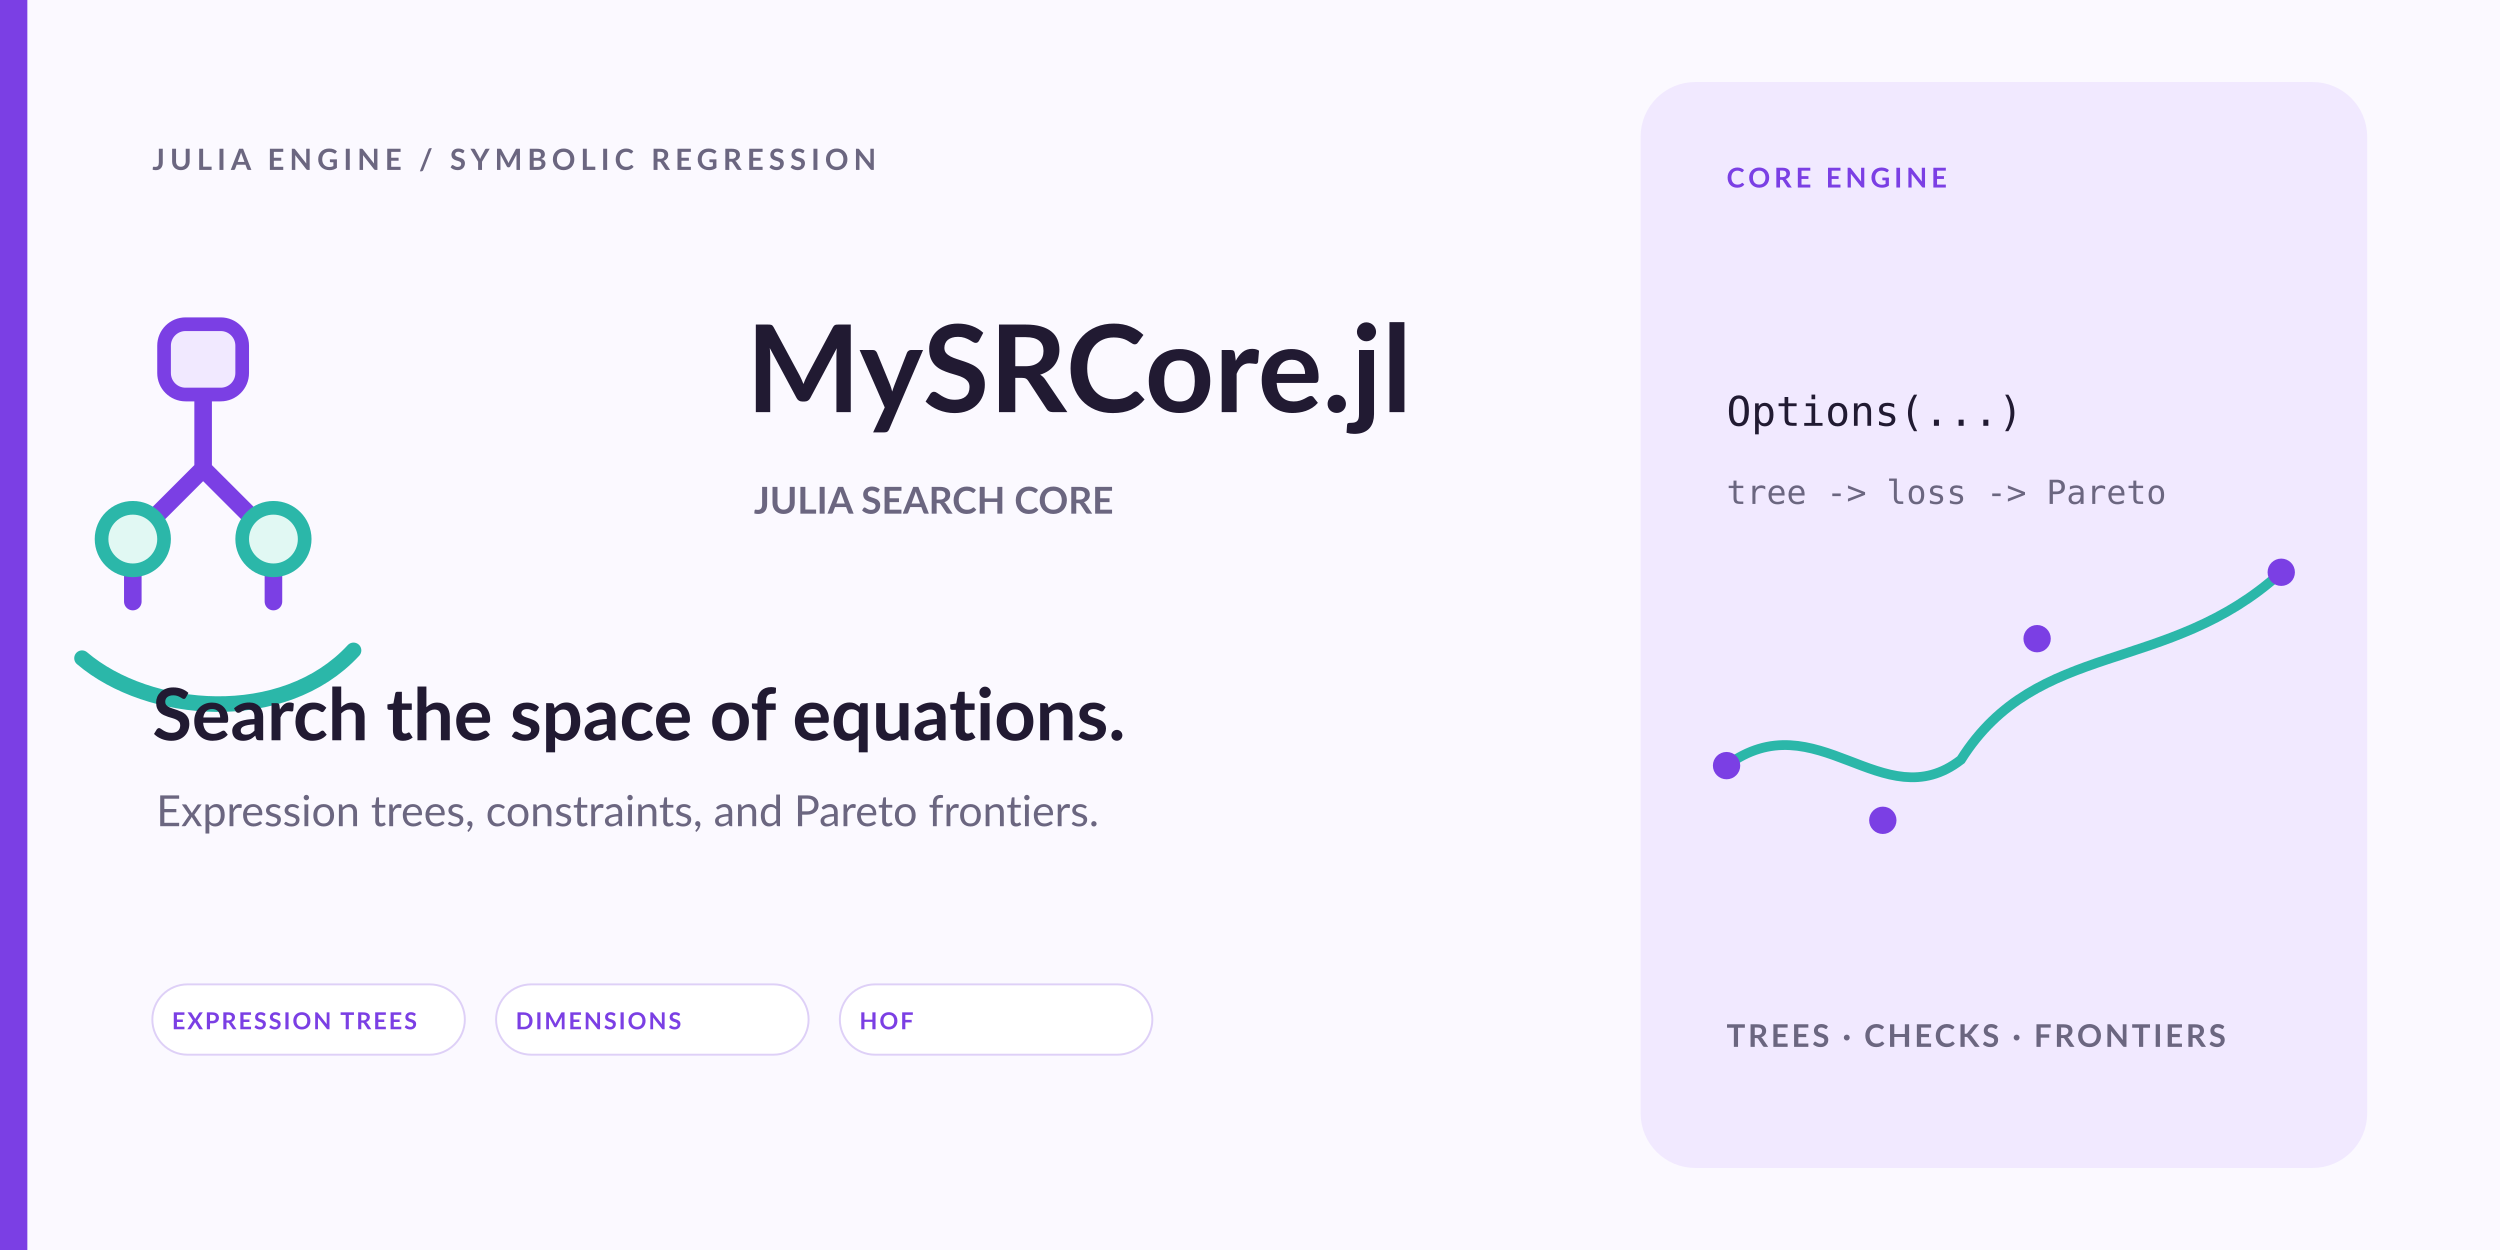
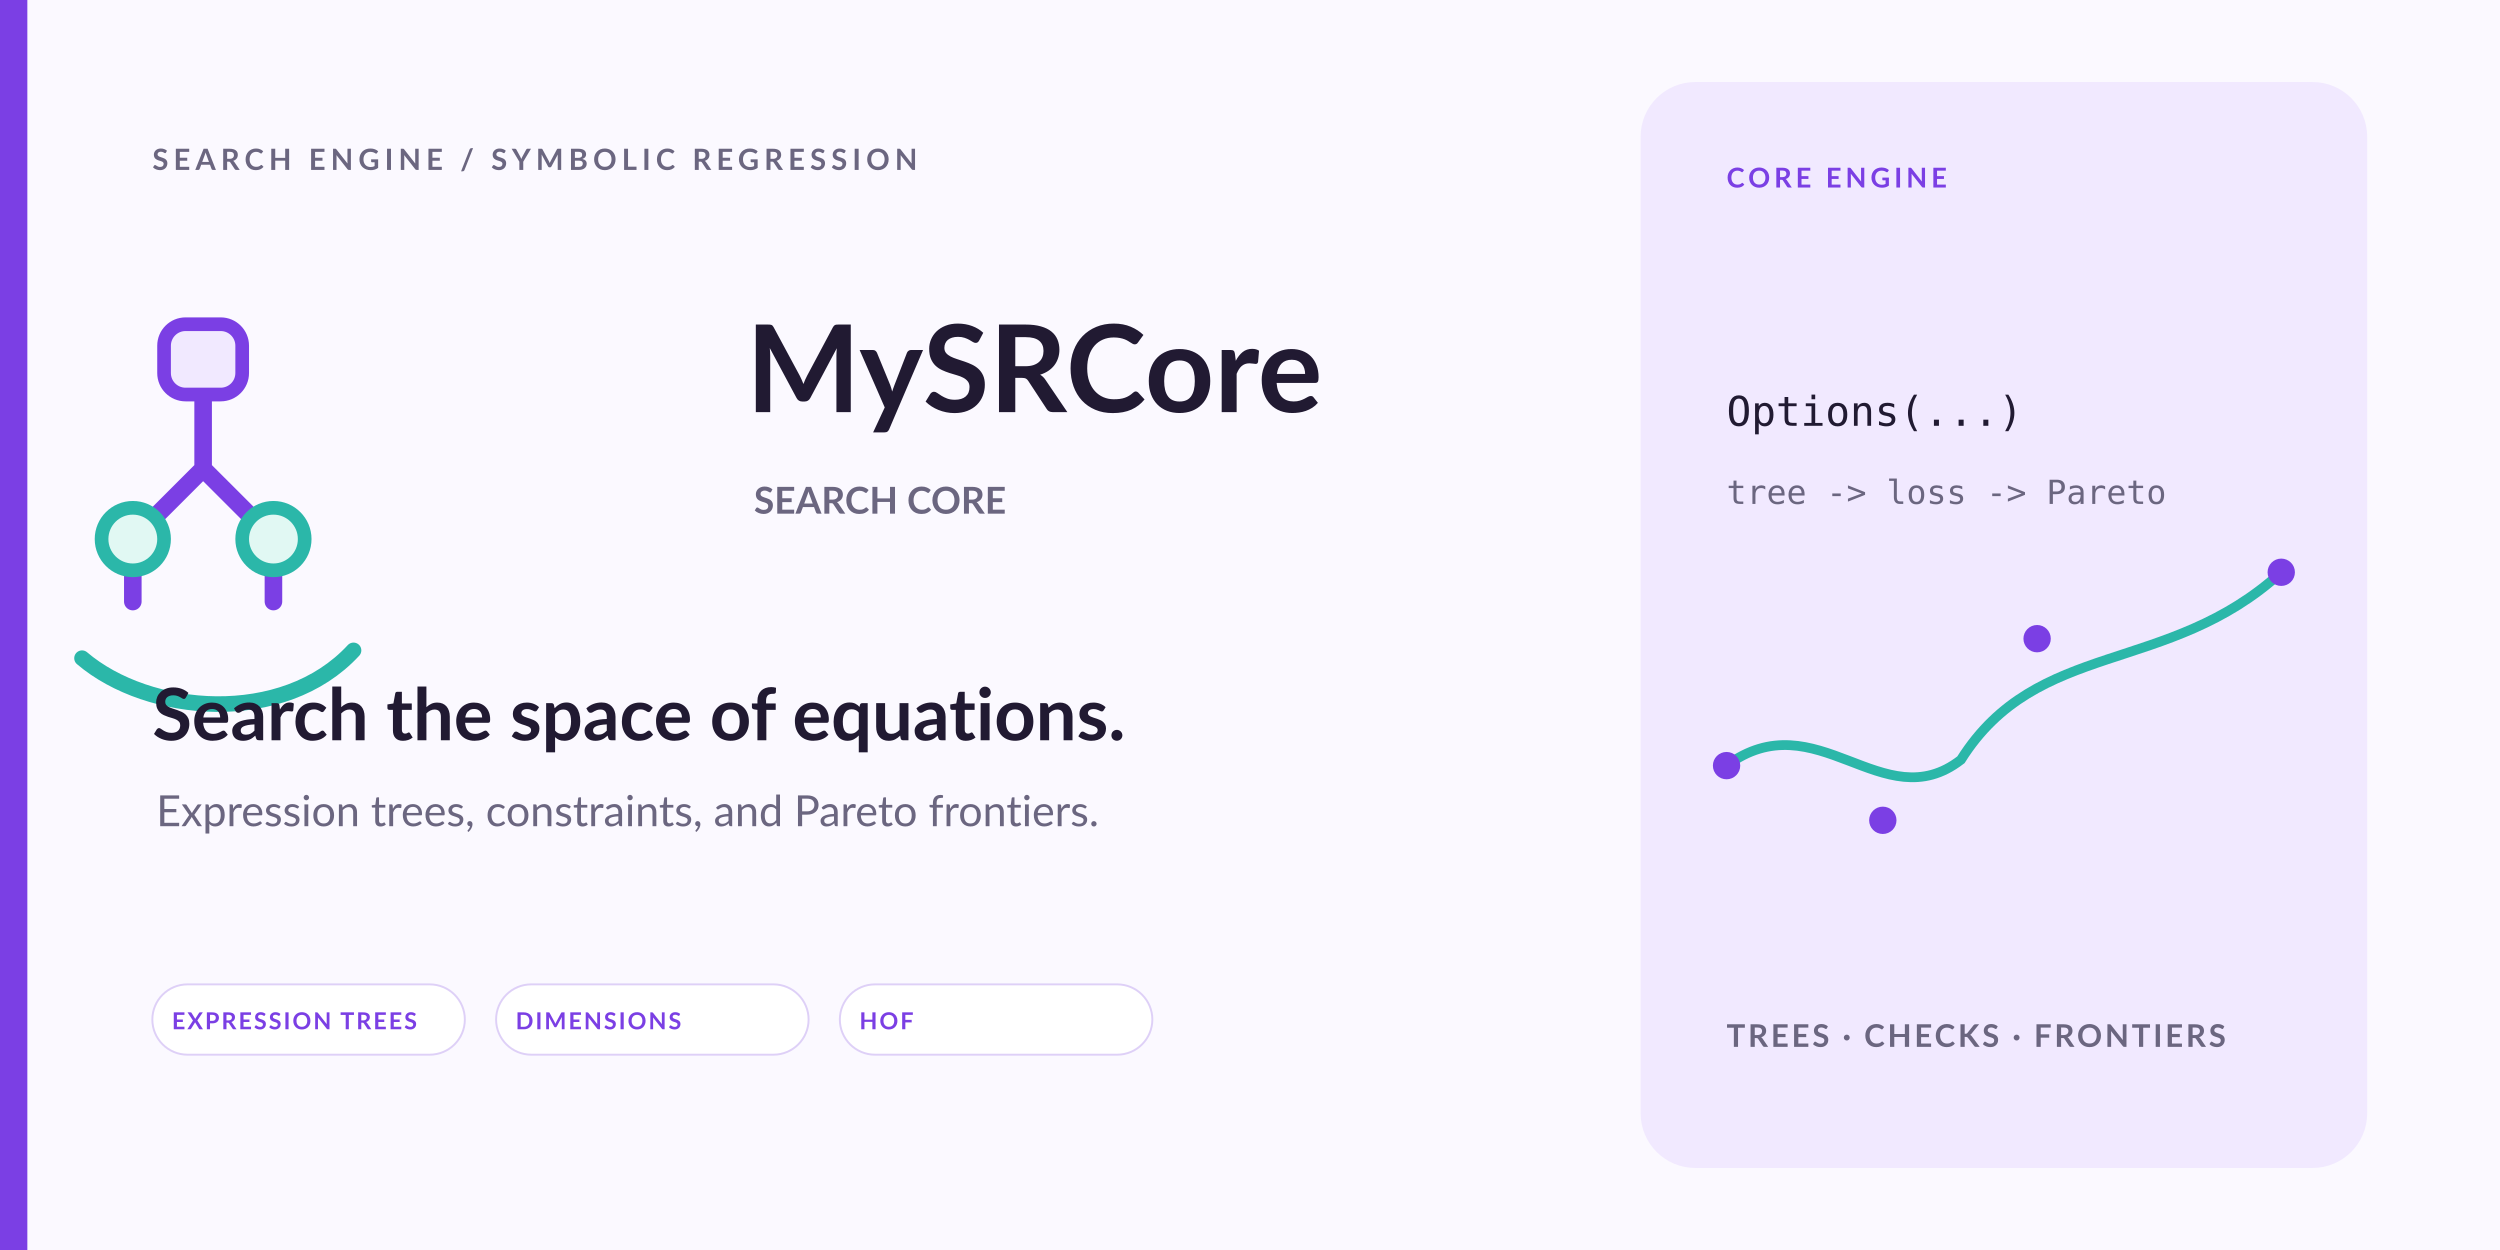
<svg xmlns="http://www.w3.org/2000/svg" viewBox="0 0 1280 640" role="img" aria-labelledby="title desc">
  <rect width="1280" height="640" fill="#FBF9FF" />
  <rect width="14" height="640" fill="#7B3FE4" />
  <rect x="840" y="42" width="372" height="556" rx="28" fill="#F1E9FF" />
-   <text x="78" y="87" fill="#6B6680" font-family="Lato, Arial, sans-serif" font-size="15" font-weight="700" letter-spacing="2.6">JULIA ENGINE / SYMBOLIC REGRESSION</text>
+   <text x="78" y="87" fill="#6B6680" font-family="Lato, Arial, sans-serif" font-size="15" font-weight="700" letter-spacing="2.6">SEARCH ENGINE / SYMBOLIC REGRESSION</text>
  <path d="M104 185V240M104 240L68 276M104 240L140 276M68 276V308M140 276V308" fill="none" stroke="#7B3FE4" stroke-width="9" stroke-linecap="round" />
  <rect x="84" y="166" width="40" height="36" rx="11" fill="#F1E9FF" stroke="#7B3FE4" stroke-width="7" />
  <circle cx="68" cy="276" r="16" fill="#E1F8F3" stroke="#2BB7A9" stroke-width="7" />
  <circle cx="140" cy="276" r="16" fill="#E1F8F3" stroke="#2BB7A9" stroke-width="7" />
  <path d="M42 337C76 366 145 372 181 333" fill="none" stroke="#2BB7A9" stroke-width="8" stroke-linecap="round" />
-   <text x="382" y="211" fill="#211A32" font-family="Lato, Arial, sans-serif" font-size="62" font-weight="700">MySRCore.jl</text>
-   <text x="386" y="263" fill="#6B6680" font-family="Lato, Arial, sans-serif" font-size="19" font-weight="700">JULIA SEARCH CORE</text>
+   <text x="382" y="211" fill="#211A32" font-family="Lato, Arial, sans-serif" font-size="62" font-weight="700">MySRCore</text>
+   <text x="386" y="263" fill="#6B6680" font-family="Lato, Arial, sans-serif" font-size="19" font-weight="700">SEARCH CORE</text>
  <text x="78" y="379" fill="#211A32" font-family="Lato, Arial, sans-serif" font-size="37" font-weight="700">Search the space of equations.</text>
  <text x="80" y="423" fill="#6B6680" font-family="Lato, Arial, sans-serif" font-size="22">Expression trees, constraints, and Pareto frontiers.</text>
  <rect x="78" y="504" width="160" height="36" rx="18" fill="#FFFFFF" stroke="#DED0F7" />
  <text x="88" y="527" fill="#7B3FE4" font-family="Lato, Arial, sans-serif" font-size="12" font-weight="700" letter-spacing="1">EXPRESSION TREES</text>
  <rect x="254" y="504" width="160" height="36" rx="18" fill="#FFFFFF" stroke="#DED0F7" />
  <text x="264" y="527" fill="#7B3FE4" font-family="Lato, Arial, sans-serif" font-size="12" font-weight="700" letter-spacing="1">DIMENSIONS</text>
  <rect x="430" y="504" width="160" height="36" rx="18" fill="#FFFFFF" stroke="#DED0F7" />
  <text x="440" y="527" fill="#7B3FE4" font-family="Lato, Arial, sans-serif" font-size="12" font-weight="700" letter-spacing="1">HOF</text>
  <text x="884" y="96" fill="#7B3FE4" font-family="Lato, Arial, sans-serif" font-size="14" font-weight="700" letter-spacing="2">CORE ENGINE</text>
  <text x="884" y="218" fill="#211A32" font-family="DejaVu Sans Mono, monospace" font-size="21">Options(...)</text>
  <text x="884" y="258" fill="#6B6680" font-family="DejaVu Sans Mono, monospace" font-size="17">tree -&gt; loss -&gt; Pareto</text>
  <path d="M884 392C930 358 964 420 1004 389C1043 327 1110 346 1168 293" fill="none" stroke="#2BB7A9" stroke-width="5" stroke-linecap="round" />
  <circle cx="884" cy="392" r="7" fill="#7B3FE4" />
  <circle cx="964" cy="420" r="7" fill="#7B3FE4" />
  <circle cx="1043" cy="327" r="7" fill="#7B3FE4" />
  <circle cx="1168" cy="293" r="7" fill="#7B3FE4" />
  <text x="884" y="536" fill="#6B6680" font-family="Lato, Arial, sans-serif" font-size="16" font-weight="700" letter-spacing="1.4">TREES  ·  CHECKS  ·  FRONTIERS</text>
</svg>
